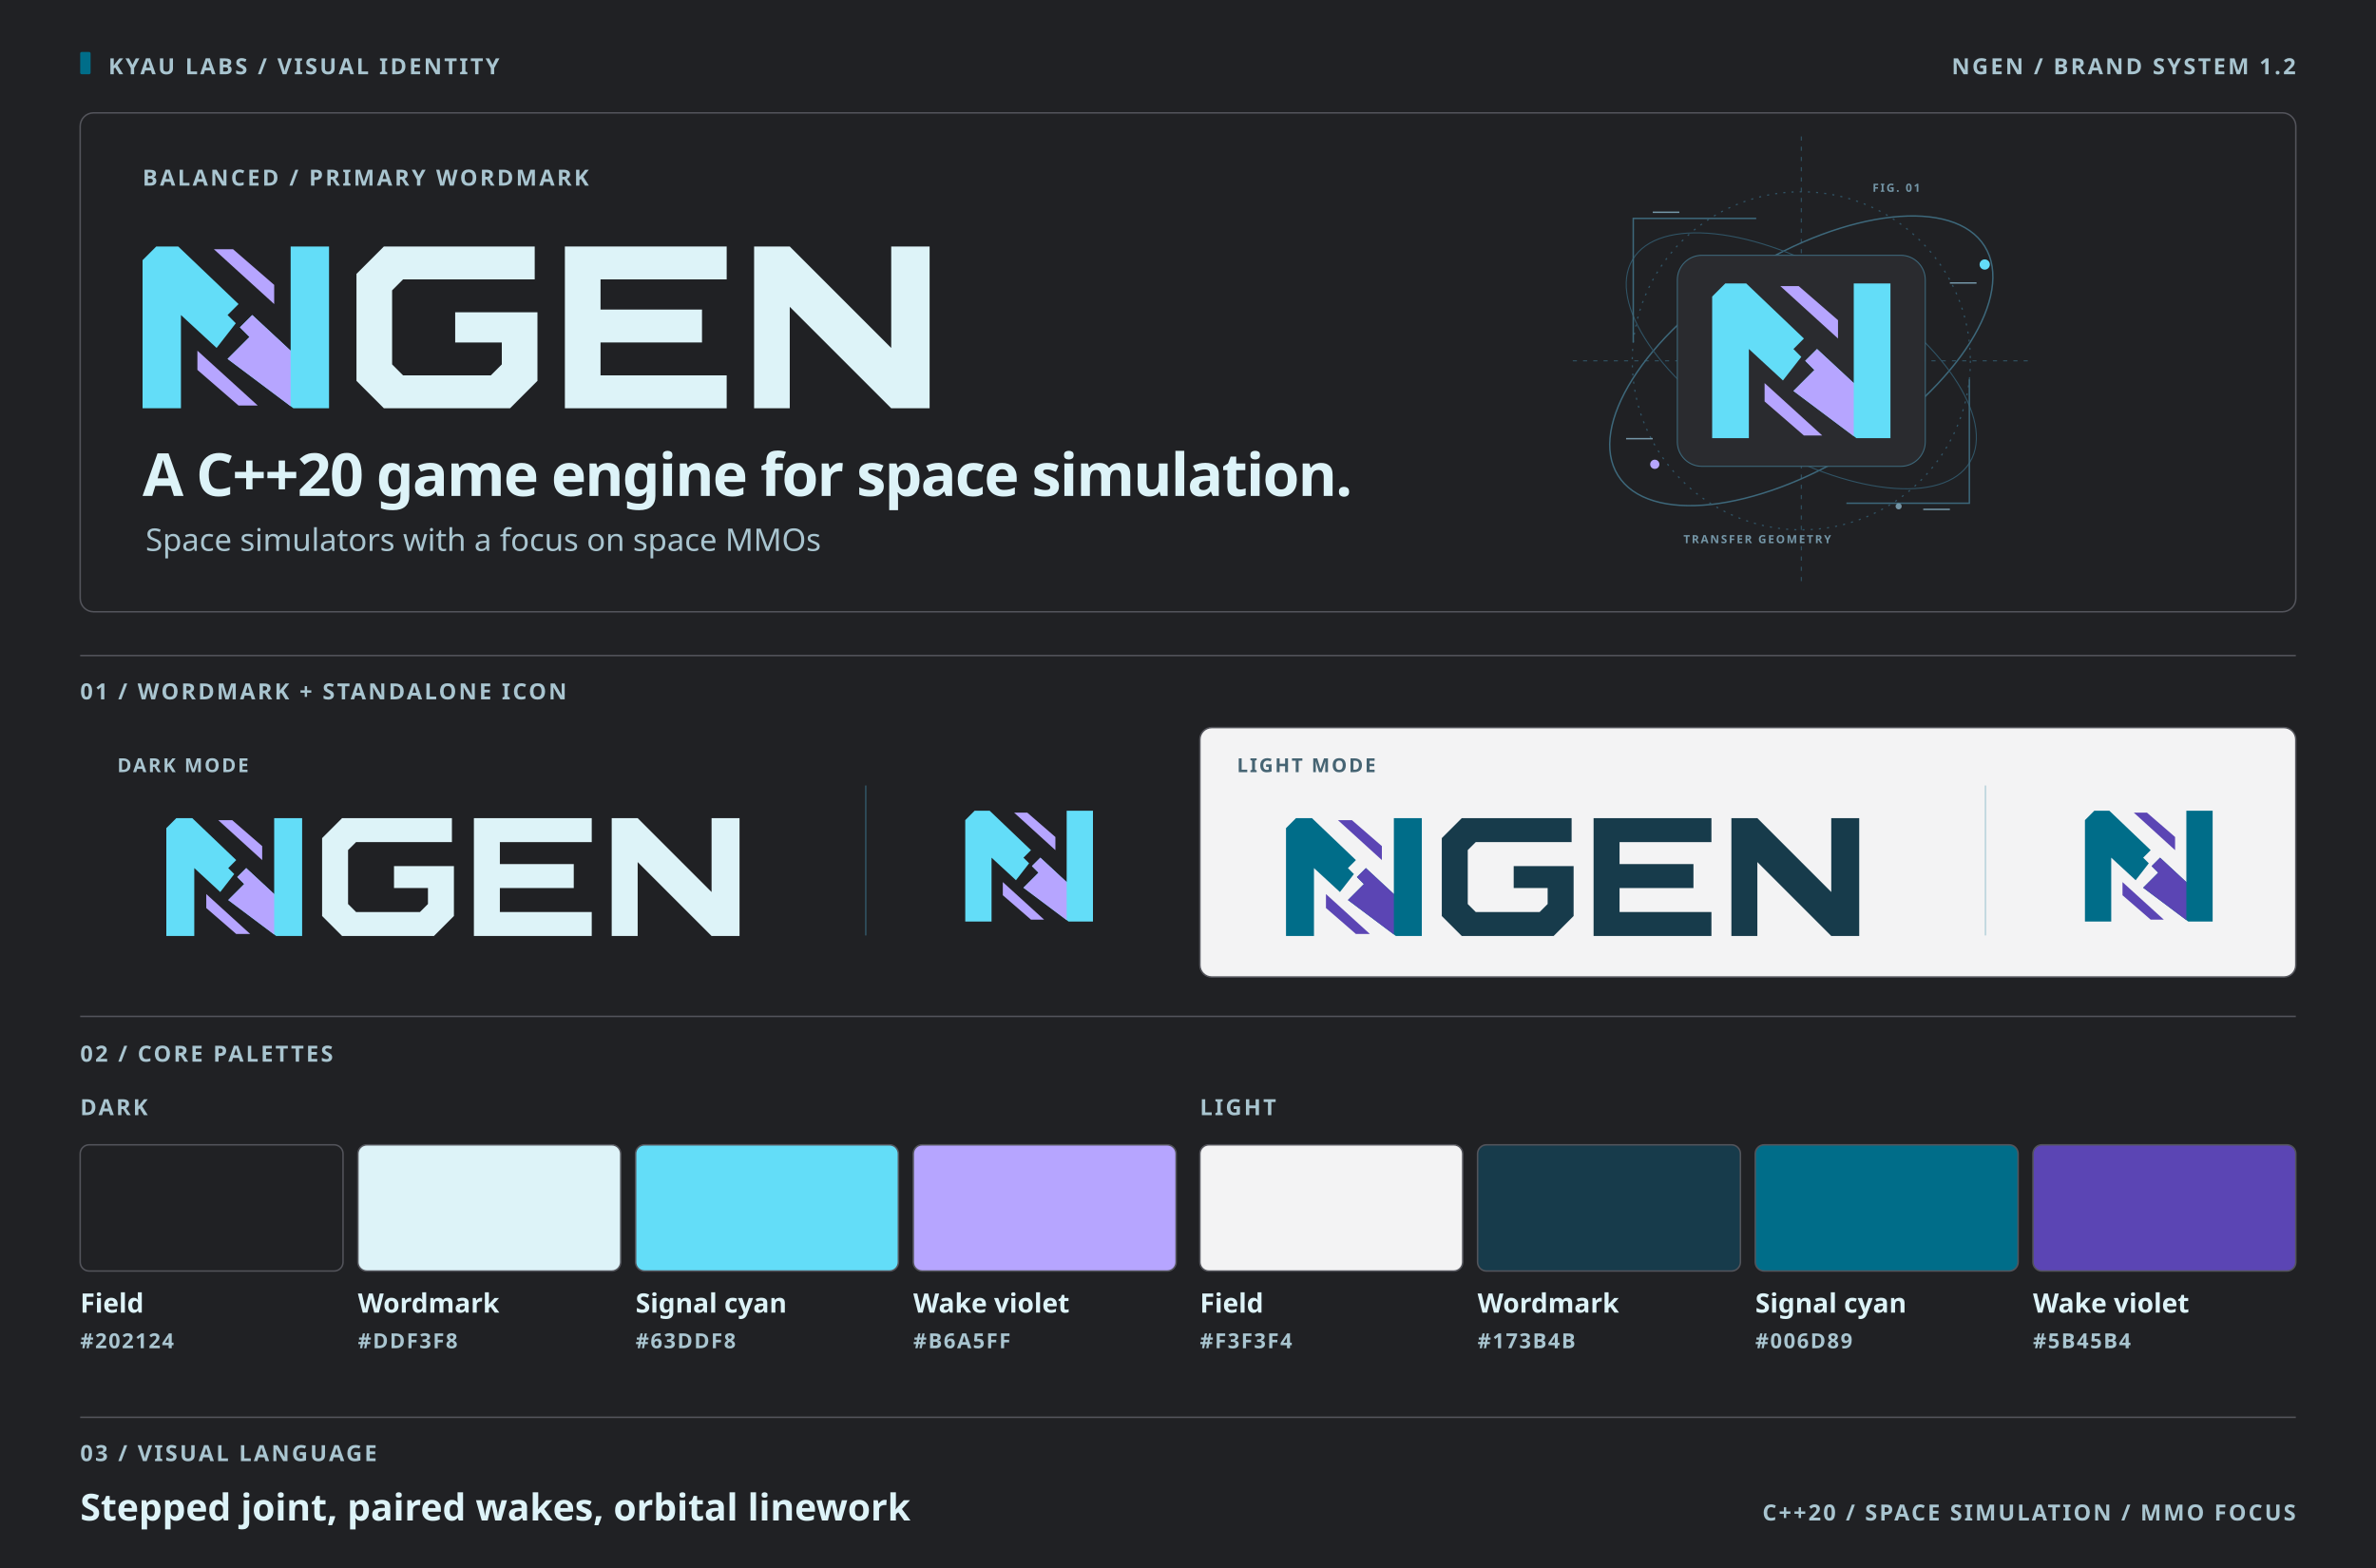
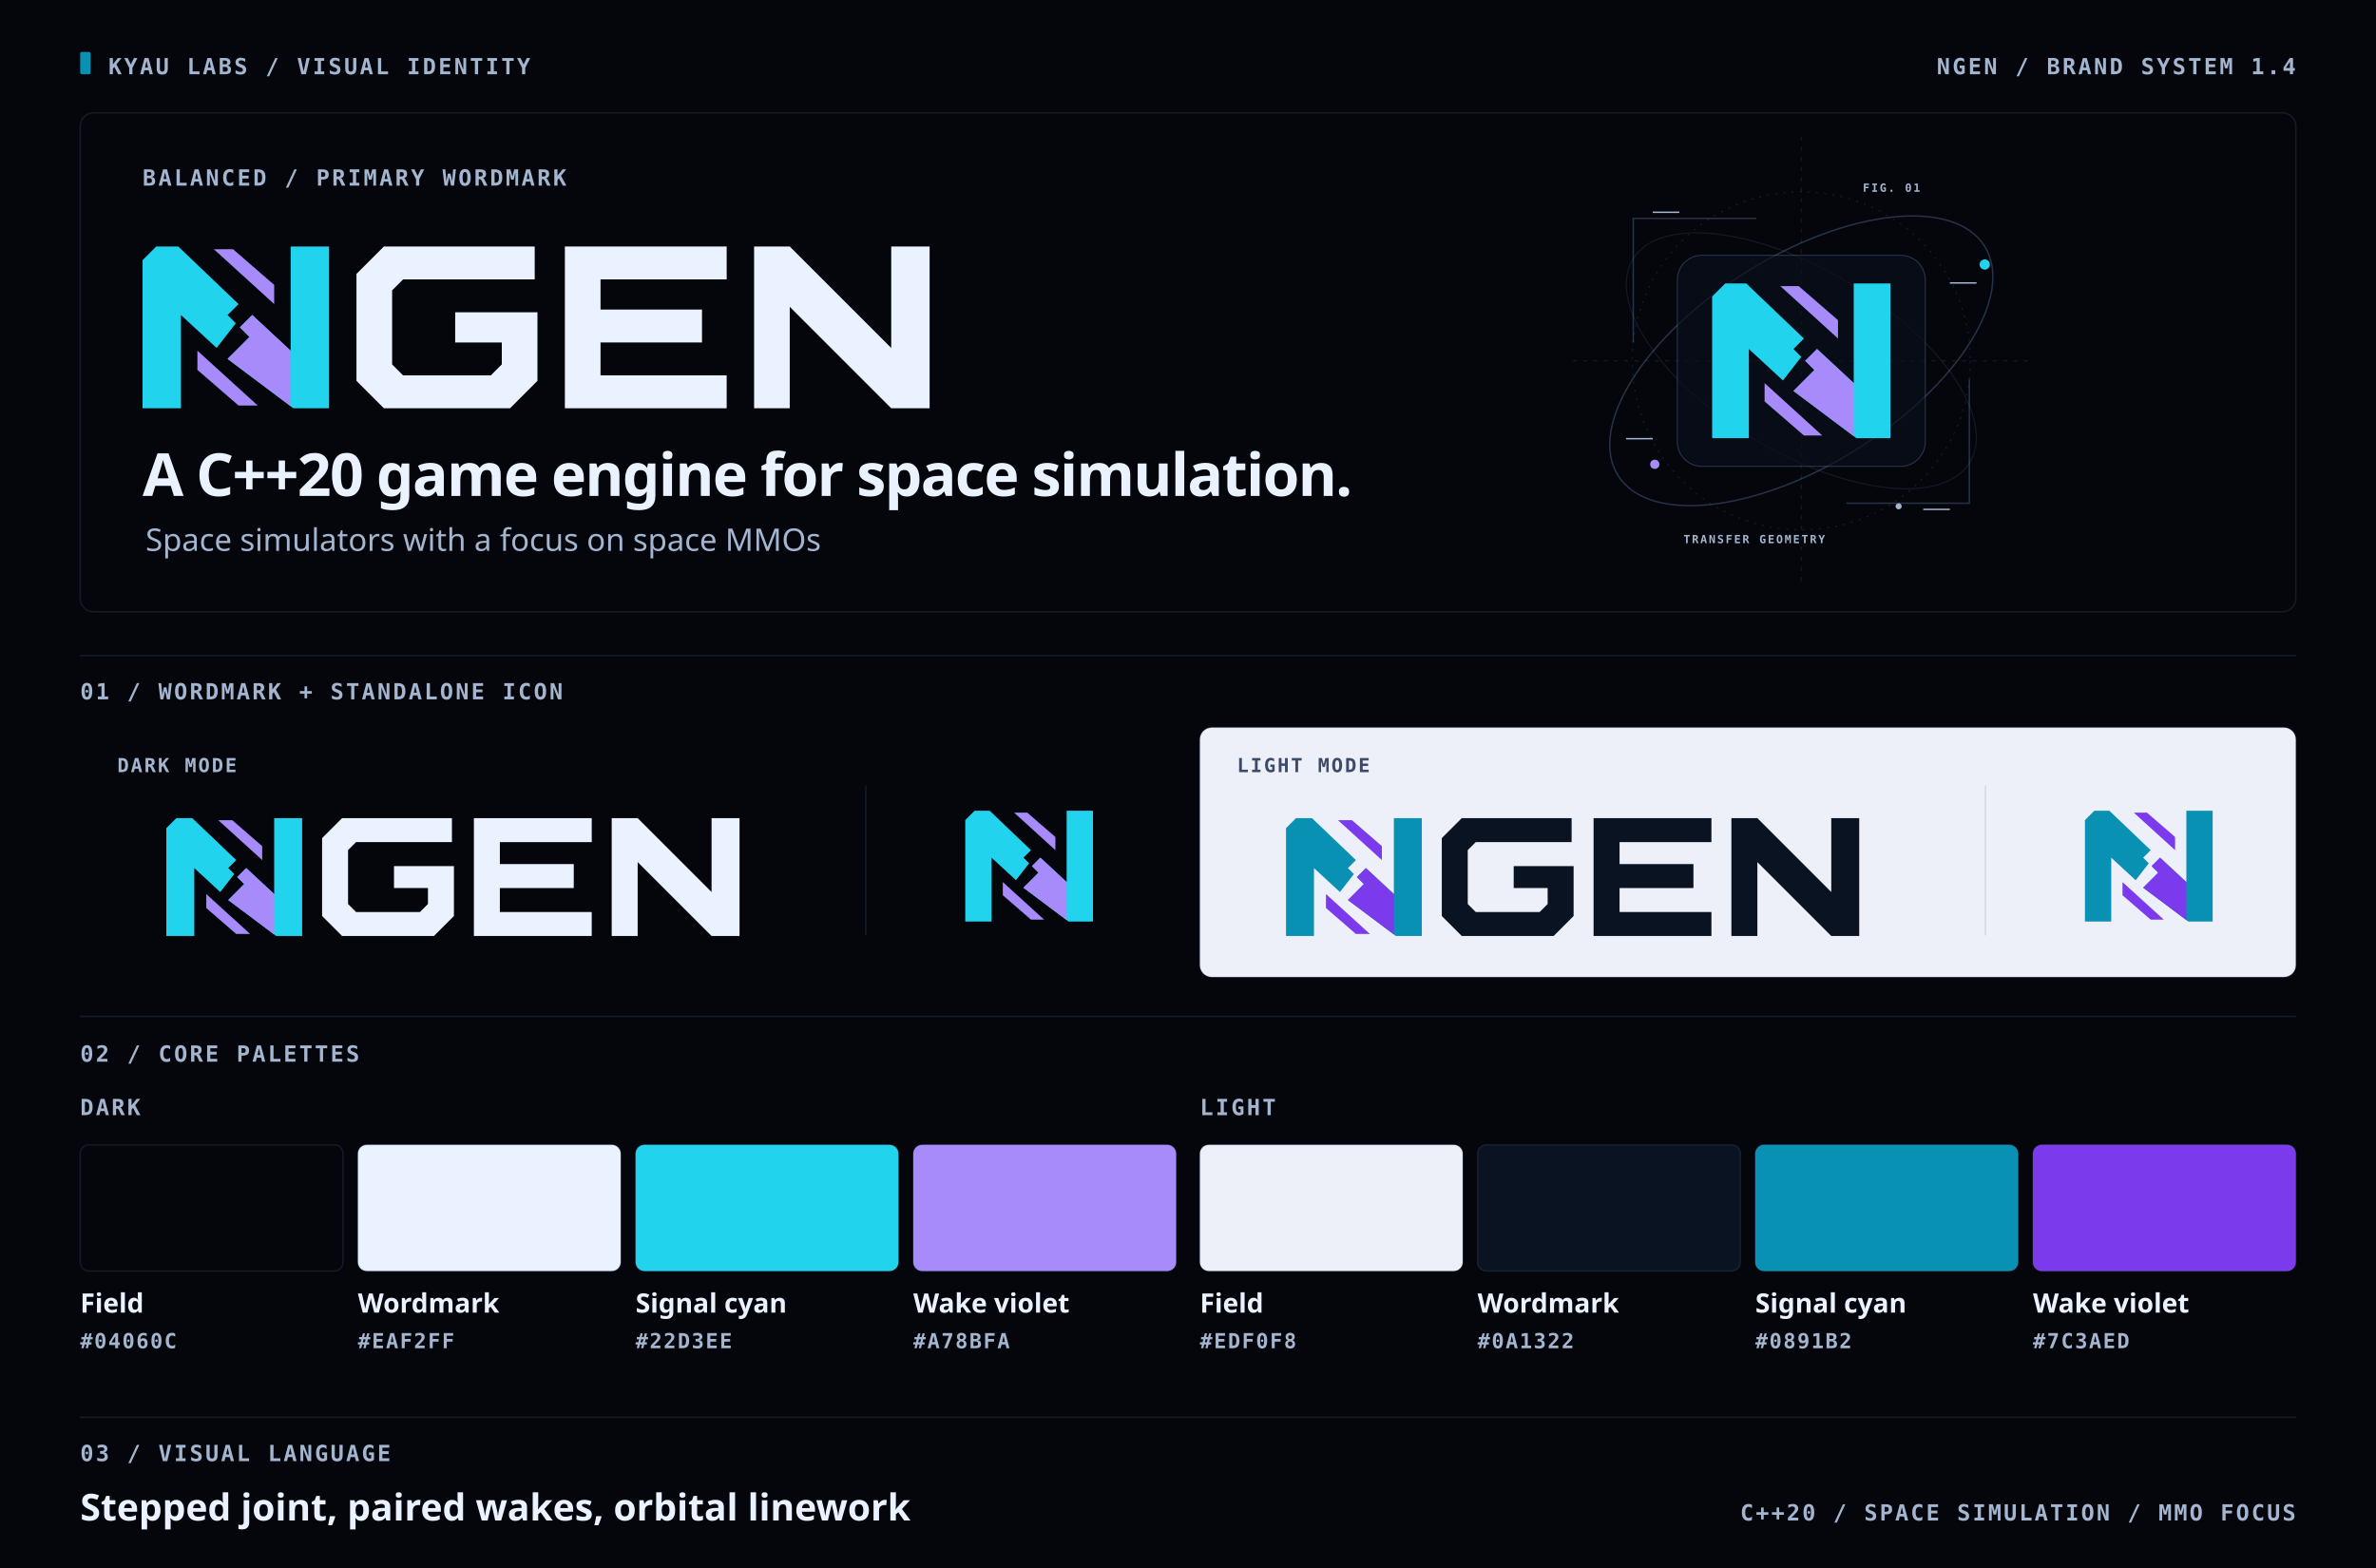
<svg xmlns="http://www.w3.org/2000/svg" viewBox="0 0 1600 1056" width="1600" height="1056" role="img" aria-labelledby="title">
-   <rect x="0" y="0" width="1600" height="1056" rx="0" fill="#202124" stroke="none" />
-   <rect x="54" y="35" width="7" height="15" rx="1" fill="#006D89" stroke="none" />
-   <text x="73" y="50" fill="#A9C5D0" font-family="Adwaita Mono, sans-serif" font-size="15" font-weight="600" letter-spacing="1.55" text-anchor="start">KYAU LABS  /  VISUAL IDENTITY</text>
-   <text x="1546" y="50" fill="#A9C5D0" font-family="Adwaita Mono, sans-serif" font-size="15" font-weight="600" letter-spacing="1.55" text-anchor="end">NGEN  /  BRAND SYSTEM 1.2</text>
-   <rect x="54" y="76" width="1492" height="336" rx="9" fill="#202124" stroke="#53545B" />
-   <text x="96" y="125" fill="#A9C5D0" font-family="Adwaita Mono, sans-serif" font-size="15" font-weight="600" letter-spacing="1.6" text-anchor="start">BALANCED  /  PRIMARY WORDMARK</text>
+   <rect x="0" y="0" width="1600" height="1056" rx="0" fill="#04060C" stroke="none" />
+   <rect x="54" y="35" width="7" height="15" rx="1" fill="#0891B2" stroke="none" />
+   <text x="73" y="50" fill="#A4B5CF" font-family="Operator Mono, monospace" font-size="15" font-weight="600" letter-spacing="1.55" text-anchor="start">KYAU LABS  /  VISUAL IDENTITY</text>
+   <text x="1546" y="50" fill="#A4B5CF" font-family="Operator Mono, monospace" font-size="15" font-weight="600" letter-spacing="1.55" text-anchor="end">NGEN  /  BRAND SYSTEM 1.4</text>
+   <rect x="54" y="76" width="1492" height="336" rx="9" fill="#04060C" stroke="#7D9BD2" stroke-opacity="0.14" />
+   <text x="96" y="125" fill="#A4B5CF" font-family="Operator Mono, monospace" font-size="15" font-weight="600" letter-spacing="1.6" text-anchor="start">BALANCED  /  PRIMARY WORDMARK</text>
  <g transform="translate(96 166) scale(1.84669)">
    <g transform="translate(0 -23.5)">
      <g transform="translate(0 23.5)">
-         <path d="M0 59V5L5 0H13L35 21L31 25L34 28L27 37L14 25V59ZM40 25L54 38V0H68V59H55L31 41L39 33L35.5 29.5Z" fill="#63DDF8" />
-         <path d="M40 25L54 38V58.25L31 41L39 33L35.5 29.5ZM20 38L42 58H35L20 45Z" fill="#B6A5FF" />
+         <path d="M0 59V5L5 0H13L35 21L31 25L34 28L27 37L14 25V59ZM40 25L54 38V0H68V59H55L31 41L39 33L35.5 29.5Z" fill="#22D3EE" />
+         <path d="M40 25L54 38V58.25L31 41L39 33L35.5 29.5ZM20 38L42 58H35L20 45Z" fill="#A78BFA" />
        <g transform="rotate(180 34 29.5)">
-           <path d="M20 38L42 58H35L20 45Z" fill="#B6A5FF" />
+           <path d="M20 38L42 58H35L20 45Z" fill="#A78BFA" />
        </g>
        <g transform="translate(78 0)">
-           <path d="M10 0H65V12H17L13 16V43L17 47H49L53 43V35H36V24H66V49L56 59H10L0 49V10Z" fill="#DDF3F8" />
+           <path d="M10 0H65V12H17L13 16V43L17 47H49L53 43V35H36V24H66V49L56 59H10L0 49V10Z" fill="#EAF2FF" />
        </g>
        <g transform="translate(154 0)">
-           <path d="M0 0H59V12H13V23H50V35H13V47H59V59H0Z" fill="#DDF3F8" />
+           <path d="M0 0H59V12H13V23H50V35H13V47H59V59H0Z" fill="#EAF2FF" />
        </g>
        <g transform="translate(223 0)">
-           <path d="M0 0H13L50 37V0H64V59H50L13 22V59H0Z" fill="#DDF3F8" />
+           <path d="M0 0H13L50 37V0H64V59H50L13 22V59H0Z" fill="#EAF2FF" />
        </g>
      </g>
    </g>
  </g>
-   <text x="96" y="334" fill="#DDF3F8" font-family="Adwaita Sans, sans-serif" font-size="40" font-weight="700" letter-spacing="-1" text-anchor="start">A C++20 game engine for space simulation.</text>
-   <text x="98" y="371" fill="#A9C5D0" font-family="Adwaita Sans, sans-serif" font-size="21" font-weight="400" letter-spacing="0" text-anchor="start">Space simulators with a focus on space MMOs</text>
+   <text x="96" y="334" fill="#EAF2FF" font-family="Neo Sans Pro, sans-serif" font-size="40" font-weight="700" letter-spacing="-1" text-anchor="start">A C++20 game engine for space simulation.</text>
+   <text x="98" y="371" fill="#A4B5CF" font-family="Neo Sans Pro, sans-serif" font-size="21" font-weight="400" letter-spacing="0" text-anchor="start">Space simulators with a focus on space MMOs</text>
  <g transform="translate(1213 243) scale(0.69)">
-     <path d="M-223 0H223M0-219V219" fill="none" stroke="#305466" stroke-width="1" stroke-dasharray="4 6" />
-     <ellipse cx="0" cy="0" rx="211" ry="102" fill="none" stroke="#3D687B" stroke-width="1.4" transform="rotate(-32)" />
-     <ellipse cx="0" cy="0" rx="192" ry="89" fill="none" stroke="#305466" stroke-width="1" transform="rotate(31)" />
-     <circle cx="0" cy="0" r="165" fill="none" stroke="#305466" stroke-width="1.2" stroke-dasharray="2 6" />
-     <path d="M-164-18V-139H-44M164 18V139H44" fill="none" stroke="#3D687B" stroke-width="1.4" />
-     <path d="M-145-145H-119M145 145H119M-171 76H-145M145-76H171" fill="none" stroke="#7496A7" stroke-width="1.4" />
-     <circle cx="179" cy="-94" r="5" fill="#63DDF8" />
-     <circle cx="-143" cy="101" r="4.5" fill="#B6A5FF" />
-     <circle cx="95" cy="142" r="3" fill="#7496A7" />
-     <rect x="-121" y="-103" width="242" height="206" rx="24" fill="#2A2B2F" stroke="#3D687B" />
+     <path d="M-223 0H223M0-219V219" fill="none" stroke="#7D9BD2" stroke-width="1" stroke-dasharray="4 6" stroke-opacity="0.14" />
+     <ellipse cx="0" cy="0" rx="211" ry="102" fill="none" stroke="#7D9BD2" stroke-width="1.4" transform="rotate(-32)" stroke-opacity="0.3" />
+     <ellipse cx="0" cy="0" rx="192" ry="89" fill="none" stroke="#7D9BD2" stroke-width="1" transform="rotate(31)" stroke-opacity="0.14" />
+     <circle cx="0" cy="0" r="165" fill="none" stroke="#7D9BD2" stroke-width="1.2" stroke-dasharray="2 6" stroke-opacity="0.14" />
+     <path d="M-164-18V-139H-44M164 18V139H44" fill="none" stroke="#7D9BD2" stroke-width="1.4" stroke-opacity="0.3" />
+     <path d="M-145-145H-119M145 145H119M-171 76H-145M145-76H171" fill="none" stroke="#A4B5CF" stroke-width="1.4" />
+     <circle cx="179" cy="-94" r="5" fill="#22D3EE" />
+     <circle cx="-143" cy="101" r="4.5" fill="#A78BFA" />
+     <circle cx="95" cy="142" r="3" fill="#A4B5CF" />
+     <rect x="-121" y="-103" width="242" height="206" rx="24" fill="#0A101D" fill-opacity="0.66" stroke="#7D9BD2" stroke-opacity="0.3" />
    <g transform="translate(-87 -75.5) scale(2.55882)">
-       <path d="M0 59V5L5 0H13L35 21L31 25L34 28L27 37L14 25V59ZM40 25L54 38V0H68V59H55L31 41L39 33L35.5 29.5Z" fill="#63DDF8" />
-       <path d="M40 25L54 38V58.25L31 41L39 33L35.5 29.5ZM20 38L42 58H35L20 45Z" fill="#B6A5FF" />
+       <path d="M0 59V5L5 0H13L35 21L31 25L34 28L27 37L14 25V59ZM40 25L54 38V0H68V59H55L31 41L39 33L35.5 29.5Z" fill="#22D3EE" />
+       <path d="M40 25L54 38V58.25L31 41L39 33L35.5 29.5ZM20 38L42 58H35L20 45Z" fill="#A78BFA" />
      <g transform="rotate(180 34 29.5)">
-         <path d="M20 38L42 58H35L20 45Z" fill="#B6A5FF" />
+         <path d="M20 38L42 58H35L20 45Z" fill="#A78BFA" />
      </g>
    </g>
-     <text x="-115" y="178" fill="#7496A7" font-family="Adwaita Mono, sans-serif" font-size="11" font-weight="600" letter-spacing="1.6" text-anchor="start">TRANSFER GEOMETRY</text>
-     <text x="116" y="-165" fill="#7496A7" font-family="Adwaita Mono, sans-serif" font-size="11" font-weight="600" letter-spacing="1.6" text-anchor="end">FIG. 01</text>
+     <text x="-115" y="178" fill="#A4B5CF" font-family="Operator Mono, monospace" font-size="11" font-weight="600" letter-spacing="1.6" text-anchor="start">TRANSFER GEOMETRY</text>
+     <text x="116" y="-165" fill="#A4B5CF" font-family="Operator Mono, monospace" font-size="11" font-weight="600" letter-spacing="1.6" text-anchor="end">FIG. 01</text>
  </g>
-   <path d="M54 441.5H1546" stroke="#53545B" />
-   <text x="54" y="471" fill="#A9C5D0" font-family="Adwaita Mono, sans-serif" font-size="15" font-weight="600" letter-spacing="1.5" text-anchor="start">01  /  WORDMARK + STANDALONE ICON</text>
-   <rect x="54" y="490" width="738" height="168" rx="8" fill="#202124" stroke="none" />
-   <text x="79" y="520" fill="#A9C5D0" font-family="Adwaita Mono, sans-serif" font-size="13" font-weight="600" letter-spacing="1.25" text-anchor="start">DARK MODE</text>
+   <path d="M54 441.5H1546" stroke="#7D9BD2" stroke-opacity="0.14" />
+   <text x="54" y="471" fill="#A4B5CF" font-family="Operator Mono, monospace" font-size="15" font-weight="600" letter-spacing="1.5" text-anchor="start">01  /  WORDMARK + STANDALONE ICON</text>
+   <rect x="54" y="490" width="738" height="168" rx="8" fill="#04060C" stroke="none" />
+   <text x="79" y="520" fill="#A4B5CF" font-family="Operator Mono, monospace" font-size="13" font-weight="600" letter-spacing="1.25" text-anchor="start">DARK MODE</text>
  <g transform="translate(112 551) scale(1.34495)">
    <g transform="translate(0 -23.5)">
      <g transform="translate(0 23.5)">
-         <path d="M0 59V5L5 0H13L35 21L31 25L34 28L27 37L14 25V59ZM40 25L54 38V0H68V59H55L31 41L39 33L35.5 29.5Z" fill="#63DDF8" />
-         <path d="M40 25L54 38V58.25L31 41L39 33L35.5 29.5ZM20 38L42 58H35L20 45Z" fill="#B6A5FF" />
+         <path d="M0 59V5L5 0H13L35 21L31 25L34 28L27 37L14 25V59ZM40 25L54 38V0H68V59H55L31 41L39 33L35.5 29.5Z" fill="#22D3EE" />
+         <path d="M40 25L54 38V58.25L31 41L39 33L35.5 29.5ZM20 38L42 58H35L20 45Z" fill="#A78BFA" />
        <g transform="rotate(180 34 29.5)">
-           <path d="M20 38L42 58H35L20 45Z" fill="#B6A5FF" />
+           <path d="M20 38L42 58H35L20 45Z" fill="#A78BFA" />
        </g>
        <g transform="translate(78 0)">
-           <path d="M10 0H65V12H17L13 16V43L17 47H49L53 43V35H36V24H66V49L56 59H10L0 49V10Z" fill="#DDF3F8" />
+           <path d="M10 0H65V12H17L13 16V43L17 47H49L53 43V35H36V24H66V49L56 59H10L0 49V10Z" fill="#EAF2FF" />
        </g>
        <g transform="translate(154 0)">
-           <path d="M0 0H59V12H13V23H50V35H13V47H59V59H0Z" fill="#DDF3F8" />
+           <path d="M0 0H59V12H13V23H50V35H13V47H59V59H0Z" fill="#EAF2FF" />
        </g>
        <g transform="translate(223 0)">
-           <path d="M0 0H13L50 37V0H64V59H50L13 22V59H0Z" fill="#DDF3F8" />
+           <path d="M0 0H13L50 37V0H64V59H50L13 22V59H0Z" fill="#EAF2FF" />
        </g>
      </g>
    </g>
  </g>
-   <path d="M583 529V630" fill="none" stroke="#315362" />
+   <path d="M583 529V630" fill="none" stroke="#7D9BD2" stroke-opacity="0.14" />
  <g transform="translate(650 546) scale(1.26471)">
-     <path d="M0 59V5L5 0H13L35 21L31 25L34 28L27 37L14 25V59ZM40 25L54 38V0H68V59H55L31 41L39 33L35.5 29.5Z" fill="#63DDF8" />
-     <path d="M40 25L54 38V58.25L31 41L39 33L35.5 29.5ZM20 38L42 58H35L20 45Z" fill="#B6A5FF" />
+     <path d="M0 59V5L5 0H13L35 21L31 25L34 28L27 37L14 25V59ZM40 25L54 38V0H68V59H55L31 41L39 33L35.5 29.5Z" fill="#22D3EE" />
+     <path d="M40 25L54 38V58.25L31 41L39 33L35.5 29.5ZM20 38L42 58H35L20 45Z" fill="#A78BFA" />
    <g transform="rotate(180 34 29.5)">
-       <path d="M20 38L42 58H35L20 45Z" fill="#B6A5FF" />
+       <path d="M20 38L42 58H35L20 45Z" fill="#A78BFA" />
    </g>
  </g>
-   <rect x="808" y="490" width="738" height="168" rx="8" fill="#F3F3F4" stroke="#53545B" />
-   <text x="833" y="520" fill="#466473" font-family="Adwaita Mono, sans-serif" font-size="13" font-weight="600" letter-spacing="1.25" text-anchor="start">LIGHT MODE</text>
+   <rect x="808" y="490" width="738" height="168" rx="8" fill="#EDF0F8" stroke="#7D9BD2" stroke-opacity="0.14" />
+   <text x="833" y="520" fill="#3C4C68" font-family="Operator Mono, monospace" font-size="13" font-weight="600" letter-spacing="1.25" text-anchor="start">LIGHT MODE</text>
  <g transform="translate(866 551) scale(1.34495)">
    <g transform="translate(0 -23.5)">
      <g transform="translate(0 23.5)">
-         <path d="M0 59V5L5 0H13L35 21L31 25L34 28L27 37L14 25V59ZM40 25L54 38V0H68V59H55L31 41L39 33L35.5 29.5Z" fill="#006D89" />
-         <path d="M40 25L54 38V58.25L31 41L39 33L35.5 29.5ZM20 38L42 58H35L20 45Z" fill="#5B45B4" />
+         <path d="M0 59V5L5 0H13L35 21L31 25L34 28L27 37L14 25V59ZM40 25L54 38V0H68V59H55L31 41L39 33L35.5 29.5Z" fill="#0891B2" />
+         <path d="M40 25L54 38V58.25L31 41L39 33L35.5 29.5ZM20 38L42 58H35L20 45Z" fill="#7C3AED" />
        <g transform="rotate(180 34 29.5)">
-           <path d="M20 38L42 58H35L20 45Z" fill="#5B45B4" />
+           <path d="M20 38L42 58H35L20 45Z" fill="#7C3AED" />
        </g>
        <g transform="translate(78 0)">
-           <path d="M10 0H65V12H17L13 16V43L17 47H49L53 43V35H36V24H66V49L56 59H10L0 49V10Z" fill="#173B4B" />
+           <path d="M10 0H65V12H17L13 16V43L17 47H49L53 43V35H36V24H66V49L56 59H10L0 49V10Z" fill="#0A1322" />
        </g>
        <g transform="translate(154 0)">
-           <path d="M0 0H59V12H13V23H50V35H13V47H59V59H0Z" fill="#173B4B" />
+           <path d="M0 0H59V12H13V23H50V35H13V47H59V59H0Z" fill="#0A1322" />
        </g>
        <g transform="translate(223 0)">
-           <path d="M0 0H13L50 37V0H64V59H50L13 22V59H0Z" fill="#173B4B" />
+           <path d="M0 0H13L50 37V0H64V59H50L13 22V59H0Z" fill="#0A1322" />
        </g>
      </g>
    </g>
  </g>
-   <path d="M1337 529V630" fill="none" stroke="#B8D2DC" />
+   <path d="M1337 529V630" fill="none" stroke="#102A54" stroke-opacity="0.12" />
  <g transform="translate(1404 546) scale(1.26471)">
-     <path d="M0 59V5L5 0H13L35 21L31 25L34 28L27 37L14 25V59ZM40 25L54 38V0H68V59H55L31 41L39 33L35.5 29.5Z" fill="#006D89" />
-     <path d="M40 25L54 38V58.25L31 41L39 33L35.5 29.5ZM20 38L42 58H35L20 45Z" fill="#5B45B4" />
+     <path d="M0 59V5L5 0H13L35 21L31 25L34 28L27 37L14 25V59ZM40 25L54 38V0H68V59H55L31 41L39 33L35.5 29.5Z" fill="#0891B2" />
+     <path d="M40 25L54 38V58.25L31 41L39 33L35.5 29.5ZM20 38L42 58H35L20 45Z" fill="#7C3AED" />
    <g transform="rotate(180 34 29.5)">
-       <path d="M20 38L42 58H35L20 45Z" fill="#5B45B4" />
+       <path d="M20 38L42 58H35L20 45Z" fill="#7C3AED" />
    </g>
  </g>
-   <path d="M54 684.5H1546" stroke="#53545B" />
-   <text x="54" y="715" fill="#A9C5D0" font-family="Adwaita Mono, sans-serif" font-size="15" font-weight="600" letter-spacing="1.5" text-anchor="start">02  /  CORE PALETTES</text>
-   <text x="54" y="751" fill="#A9C5D0" font-family="Adwaita Mono, sans-serif" font-size="15" font-weight="600" letter-spacing="1.5" text-anchor="start">DARK</text>
-   <rect x="54" y="771" width="177" height="85" rx="6" fill="#202124" stroke="#53545B" />
-   <text x="54" y="884" fill="#DDF3F8" font-family="Adwaita Sans, sans-serif" font-size="18" font-weight="700" letter-spacing="0" text-anchor="start">Field</text>
-   <text x="54" y="908" fill="#A9C5D0" font-family="Adwaita Mono, sans-serif" font-size="14" font-weight="600" letter-spacing="1" text-anchor="start">#202124</text>
-   <rect x="241" y="771" width="177" height="85" rx="6" fill="#DDF3F8" stroke="#53545B" />
-   <text x="241" y="884" fill="#DDF3F8" font-family="Adwaita Sans, sans-serif" font-size="18" font-weight="700" letter-spacing="0" text-anchor="start">Wordmark</text>
-   <text x="241" y="908" fill="#A9C5D0" font-family="Adwaita Mono, sans-serif" font-size="14" font-weight="600" letter-spacing="1" text-anchor="start">#DDF3F8</text>
-   <rect x="428" y="771" width="177" height="85" rx="6" fill="#63DDF8" stroke="#53545B" />
-   <text x="428" y="884" fill="#DDF3F8" font-family="Adwaita Sans, sans-serif" font-size="18" font-weight="700" letter-spacing="0" text-anchor="start">Signal cyan</text>
-   <text x="428" y="908" fill="#A9C5D0" font-family="Adwaita Mono, sans-serif" font-size="14" font-weight="600" letter-spacing="1" text-anchor="start">#63DDF8</text>
-   <rect x="615" y="771" width="177" height="85" rx="6" fill="#B6A5FF" stroke="#53545B" />
-   <text x="615" y="884" fill="#DDF3F8" font-family="Adwaita Sans, sans-serif" font-size="18" font-weight="700" letter-spacing="0" text-anchor="start">Wake violet</text>
-   <text x="615" y="908" fill="#A9C5D0" font-family="Adwaita Mono, sans-serif" font-size="14" font-weight="600" letter-spacing="1" text-anchor="start">#B6A5FF</text>
-   <text x="808" y="751" fill="#A9C5D0" font-family="Adwaita Mono, sans-serif" font-size="15" font-weight="600" letter-spacing="1.5" text-anchor="start">LIGHT</text>
-   <rect x="808" y="771" width="177" height="85" rx="6" fill="#F3F3F4" stroke="#53545B" />
-   <text x="808" y="884" fill="#DDF3F8" font-family="Adwaita Sans, sans-serif" font-size="18" font-weight="700" letter-spacing="0" text-anchor="start">Field</text>
-   <text x="808" y="908" fill="#A9C5D0" font-family="Adwaita Mono, sans-serif" font-size="14" font-weight="600" letter-spacing="1" text-anchor="start">#F3F3F4</text>
-   <rect x="995" y="771" width="177" height="85" rx="6" fill="#173B4B" stroke="#53545B" />
-   <text x="995" y="884" fill="#DDF3F8" font-family="Adwaita Sans, sans-serif" font-size="18" font-weight="700" letter-spacing="0" text-anchor="start">Wordmark</text>
-   <text x="995" y="908" fill="#A9C5D0" font-family="Adwaita Mono, sans-serif" font-size="14" font-weight="600" letter-spacing="1" text-anchor="start">#173B4B</text>
-   <rect x="1182" y="771" width="177" height="85" rx="6" fill="#006D89" stroke="#53545B" />
-   <text x="1182" y="884" fill="#DDF3F8" font-family="Adwaita Sans, sans-serif" font-size="18" font-weight="700" letter-spacing="0" text-anchor="start">Signal cyan</text>
-   <text x="1182" y="908" fill="#A9C5D0" font-family="Adwaita Mono, sans-serif" font-size="14" font-weight="600" letter-spacing="1" text-anchor="start">#006D89</text>
-   <rect x="1369" y="771" width="177" height="85" rx="6" fill="#5B45B4" stroke="#53545B" />
-   <text x="1369" y="884" fill="#DDF3F8" font-family="Adwaita Sans, sans-serif" font-size="18" font-weight="700" letter-spacing="0" text-anchor="start">Wake violet</text>
-   <text x="1369" y="908" fill="#A9C5D0" font-family="Adwaita Mono, sans-serif" font-size="14" font-weight="600" letter-spacing="1" text-anchor="start">#5B45B4</text>
-   <path d="M54 954.5H1546" stroke="#53545B" />
-   <text x="54" y="984" fill="#A9C5D0" font-family="Adwaita Mono, sans-serif" font-size="15" font-weight="600" letter-spacing="1.5" text-anchor="start">03  /  VISUAL LANGUAGE</text>
-   <text x="54" y="1024" fill="#DDF3F8" font-family="Adwaita Sans, sans-serif" font-size="25" font-weight="600" letter-spacing="0" text-anchor="start">Stepped joint, paired wakes, orbital linework</text>
-   <text x="1546" y="1024" fill="#A9C5D0" font-family="Adwaita Mono, sans-serif" font-size="15" font-weight="600" letter-spacing="1.4" text-anchor="end">C++20  /  SPACE SIMULATION  /  MMO FOCUS</text>
+   <path d="M54 684.5H1546" stroke="#7D9BD2" stroke-opacity="0.14" />
+   <text x="54" y="715" fill="#A4B5CF" font-family="Operator Mono, monospace" font-size="15" font-weight="600" letter-spacing="1.5" text-anchor="start">02  /  CORE PALETTES</text>
+   <text x="54" y="751" fill="#A4B5CF" font-family="Operator Mono, monospace" font-size="15" font-weight="600" letter-spacing="1.5" text-anchor="start">DARK</text>
+   <rect x="54" y="771" width="177" height="85" rx="6" fill="#04060C" stroke="#7D9BD2" stroke-opacity="0.14" />
+   <text x="54" y="884" fill="#EAF2FF" font-family="Neo Sans Pro, sans-serif" font-size="18" font-weight="700" letter-spacing="0" text-anchor="start">Field</text>
+   <text x="54" y="908" fill="#A4B5CF" font-family="Operator Mono, monospace" font-size="14" font-weight="600" letter-spacing="1" text-anchor="start">#04060C</text>
+   <rect x="241" y="771" width="177" height="85" rx="6" fill="#EAF2FF" stroke="#7D9BD2" stroke-opacity="0.14" />
+   <text x="241" y="884" fill="#EAF2FF" font-family="Neo Sans Pro, sans-serif" font-size="18" font-weight="700" letter-spacing="0" text-anchor="start">Wordmark</text>
+   <text x="241" y="908" fill="#A4B5CF" font-family="Operator Mono, monospace" font-size="14" font-weight="600" letter-spacing="1" text-anchor="start">#EAF2FF</text>
+   <rect x="428" y="771" width="177" height="85" rx="6" fill="#22D3EE" stroke="#7D9BD2" stroke-opacity="0.14" />
+   <text x="428" y="884" fill="#EAF2FF" font-family="Neo Sans Pro, sans-serif" font-size="18" font-weight="700" letter-spacing="0" text-anchor="start">Signal cyan</text>
+   <text x="428" y="908" fill="#A4B5CF" font-family="Operator Mono, monospace" font-size="14" font-weight="600" letter-spacing="1" text-anchor="start">#22D3EE</text>
+   <rect x="615" y="771" width="177" height="85" rx="6" fill="#A78BFA" stroke="#7D9BD2" stroke-opacity="0.14" />
+   <text x="615" y="884" fill="#EAF2FF" font-family="Neo Sans Pro, sans-serif" font-size="18" font-weight="700" letter-spacing="0" text-anchor="start">Wake violet</text>
+   <text x="615" y="908" fill="#A4B5CF" font-family="Operator Mono, monospace" font-size="14" font-weight="600" letter-spacing="1" text-anchor="start">#A78BFA</text>
+   <text x="808" y="751" fill="#A4B5CF" font-family="Operator Mono, monospace" font-size="15" font-weight="600" letter-spacing="1.5" text-anchor="start">LIGHT</text>
+   <rect x="808" y="771" width="177" height="85" rx="6" fill="#EDF0F8" stroke="#7D9BD2" stroke-opacity="0.14" />
+   <text x="808" y="884" fill="#EAF2FF" font-family="Neo Sans Pro, sans-serif" font-size="18" font-weight="700" letter-spacing="0" text-anchor="start">Field</text>
+   <text x="808" y="908" fill="#A4B5CF" font-family="Operator Mono, monospace" font-size="14" font-weight="600" letter-spacing="1" text-anchor="start">#EDF0F8</text>
+   <rect x="995" y="771" width="177" height="85" rx="6" fill="#0A1322" stroke="#7D9BD2" stroke-opacity="0.14" />
+   <text x="995" y="884" fill="#EAF2FF" font-family="Neo Sans Pro, sans-serif" font-size="18" font-weight="700" letter-spacing="0" text-anchor="start">Wordmark</text>
+   <text x="995" y="908" fill="#A4B5CF" font-family="Operator Mono, monospace" font-size="14" font-weight="600" letter-spacing="1" text-anchor="start">#0A1322</text>
+   <rect x="1182" y="771" width="177" height="85" rx="6" fill="#0891B2" stroke="#7D9BD2" stroke-opacity="0.14" />
+   <text x="1182" y="884" fill="#EAF2FF" font-family="Neo Sans Pro, sans-serif" font-size="18" font-weight="700" letter-spacing="0" text-anchor="start">Signal cyan</text>
+   <text x="1182" y="908" fill="#A4B5CF" font-family="Operator Mono, monospace" font-size="14" font-weight="600" letter-spacing="1" text-anchor="start">#0891B2</text>
+   <rect x="1369" y="771" width="177" height="85" rx="6" fill="#7C3AED" stroke="#7D9BD2" stroke-opacity="0.14" />
+   <text x="1369" y="884" fill="#EAF2FF" font-family="Neo Sans Pro, sans-serif" font-size="18" font-weight="700" letter-spacing="0" text-anchor="start">Wake violet</text>
+   <text x="1369" y="908" fill="#A4B5CF" font-family="Operator Mono, monospace" font-size="14" font-weight="600" letter-spacing="1" text-anchor="start">#7C3AED</text>
+   <path d="M54 954.5H1546" stroke="#7D9BD2" stroke-opacity="0.14" />
+   <text x="54" y="984" fill="#A4B5CF" font-family="Operator Mono, monospace" font-size="15" font-weight="600" letter-spacing="1.5" text-anchor="start">03  /  VISUAL LANGUAGE</text>
+   <text x="54" y="1024" fill="#EAF2FF" font-family="Neo Sans Pro, sans-serif" font-size="25" font-weight="600" letter-spacing="0" text-anchor="start">Stepped joint, paired wakes, orbital linework</text>
+   <text x="1546" y="1024" fill="#A4B5CF" font-family="Operator Mono, monospace" font-size="15" font-weight="600" letter-spacing="1.4" text-anchor="end">C++20  /  SPACE SIMULATION  /  MMO FOCUS</text>
</svg>
